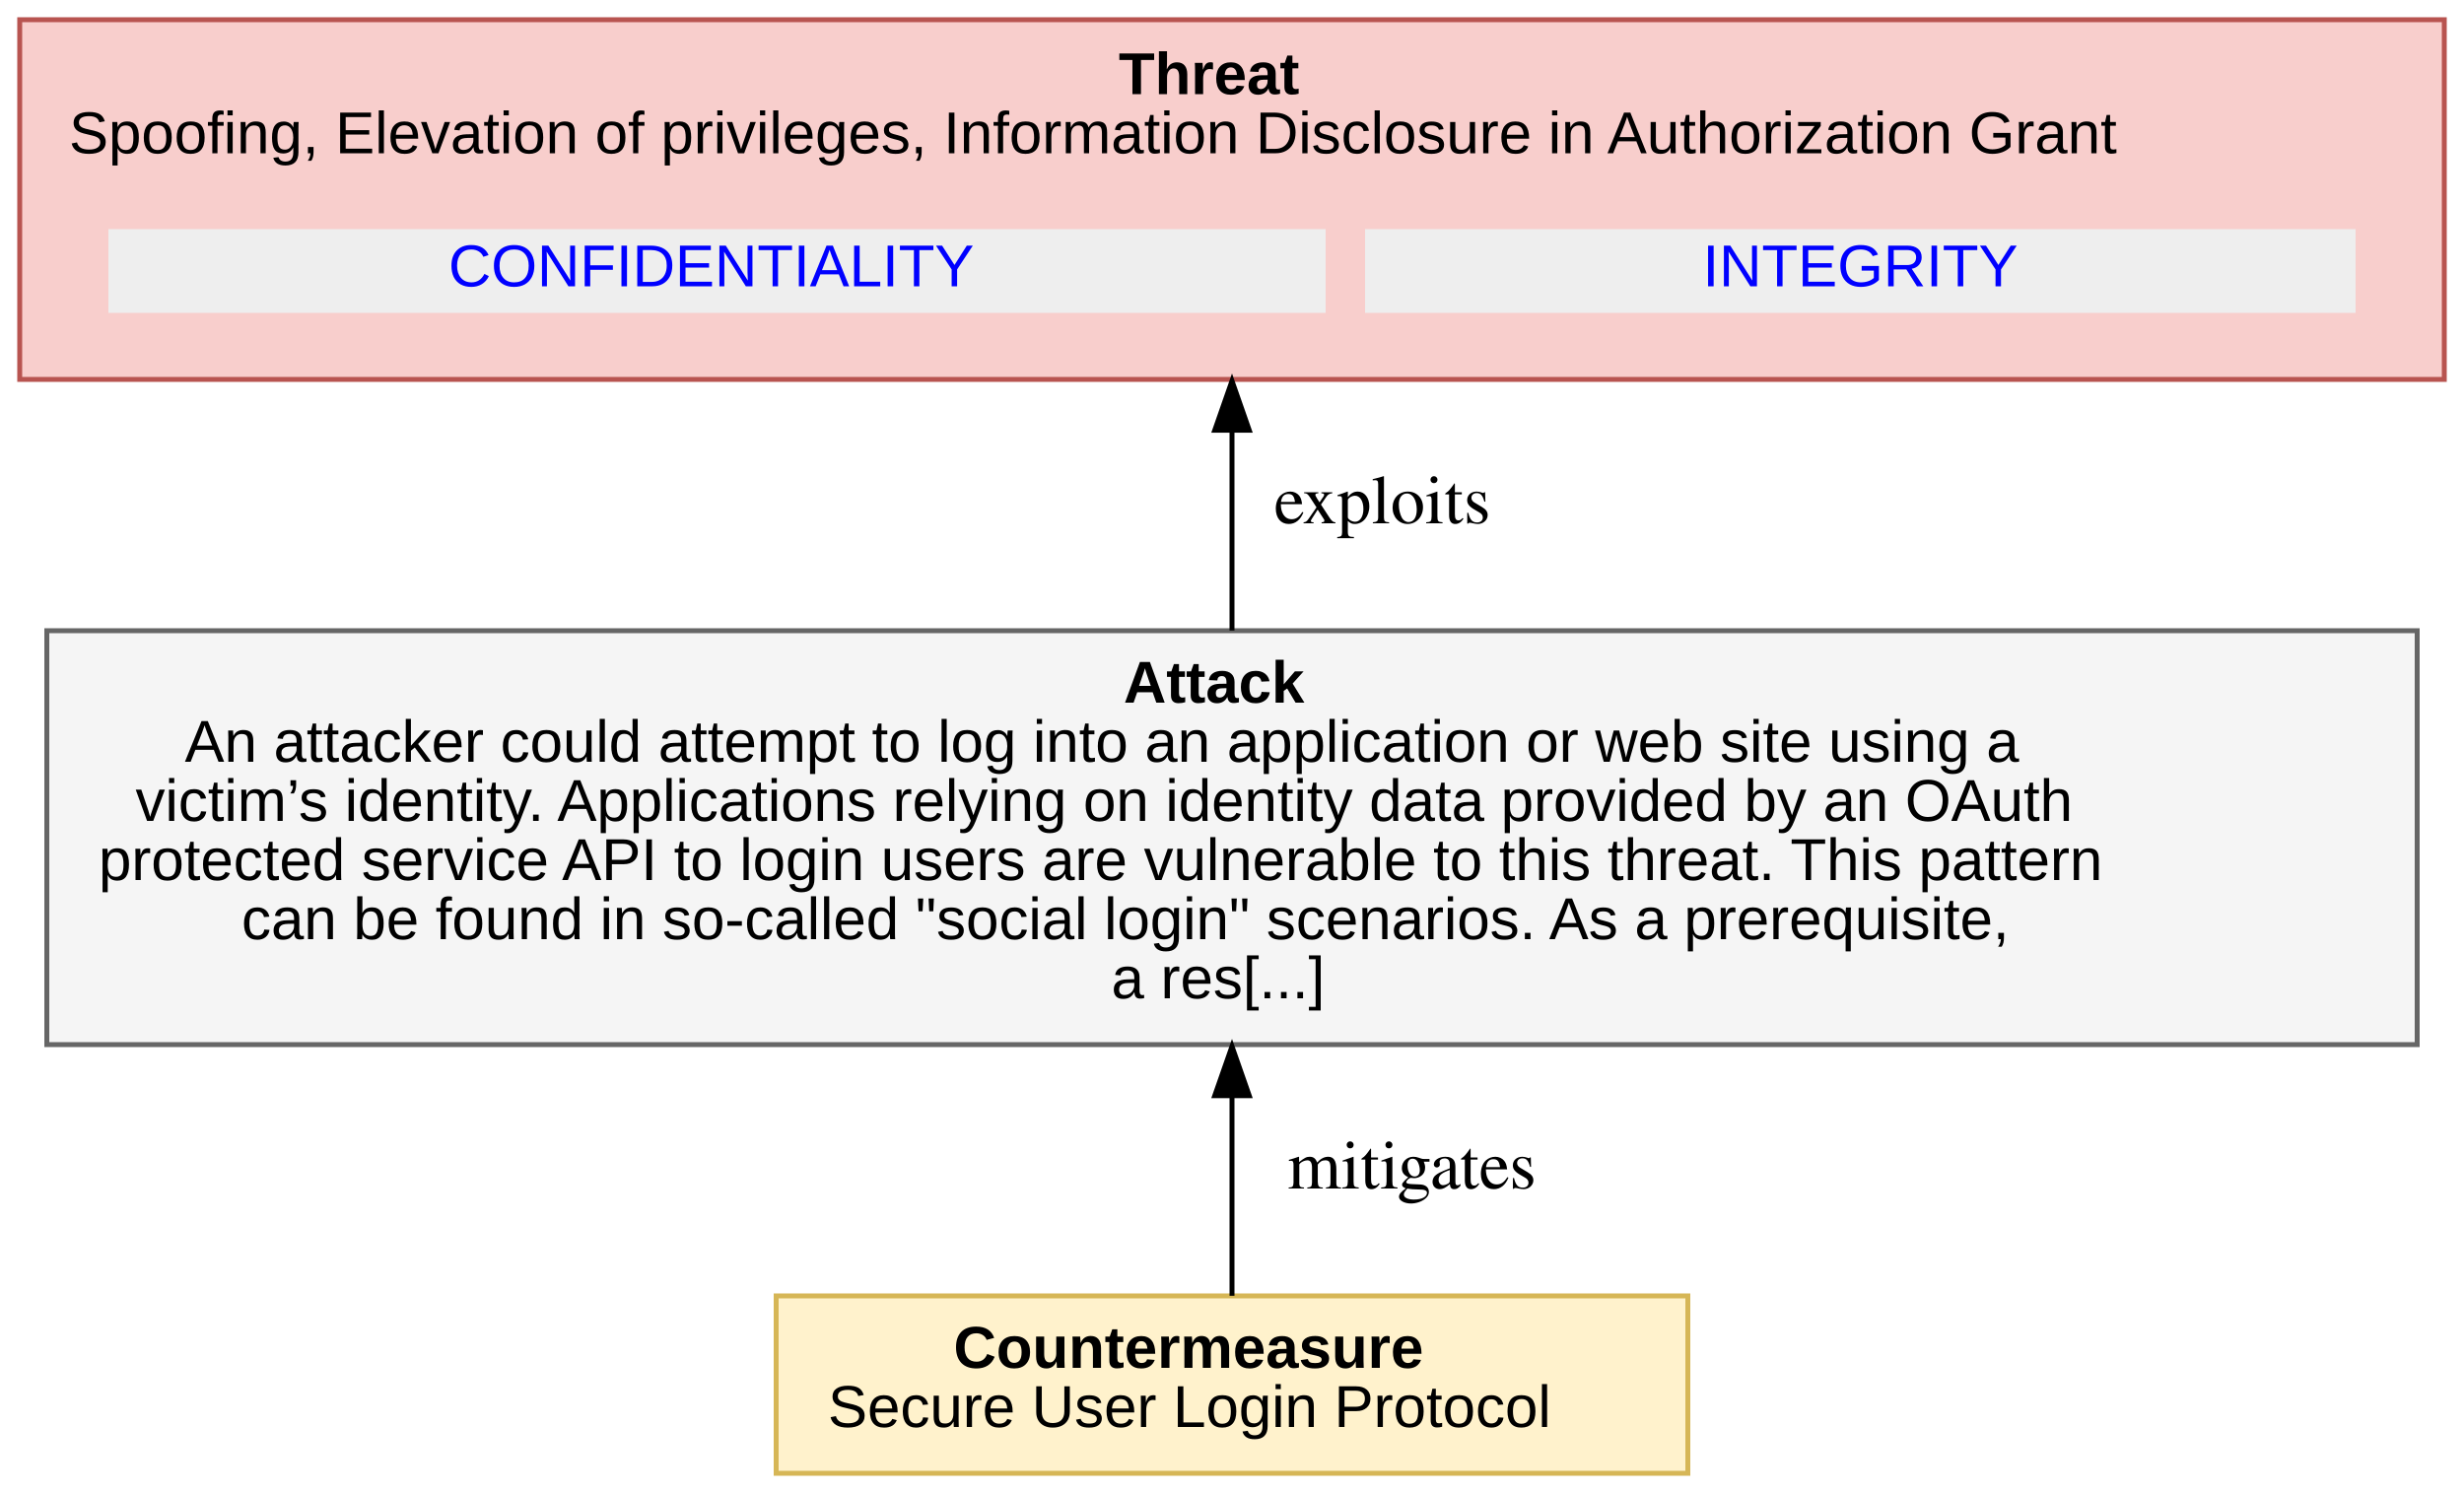
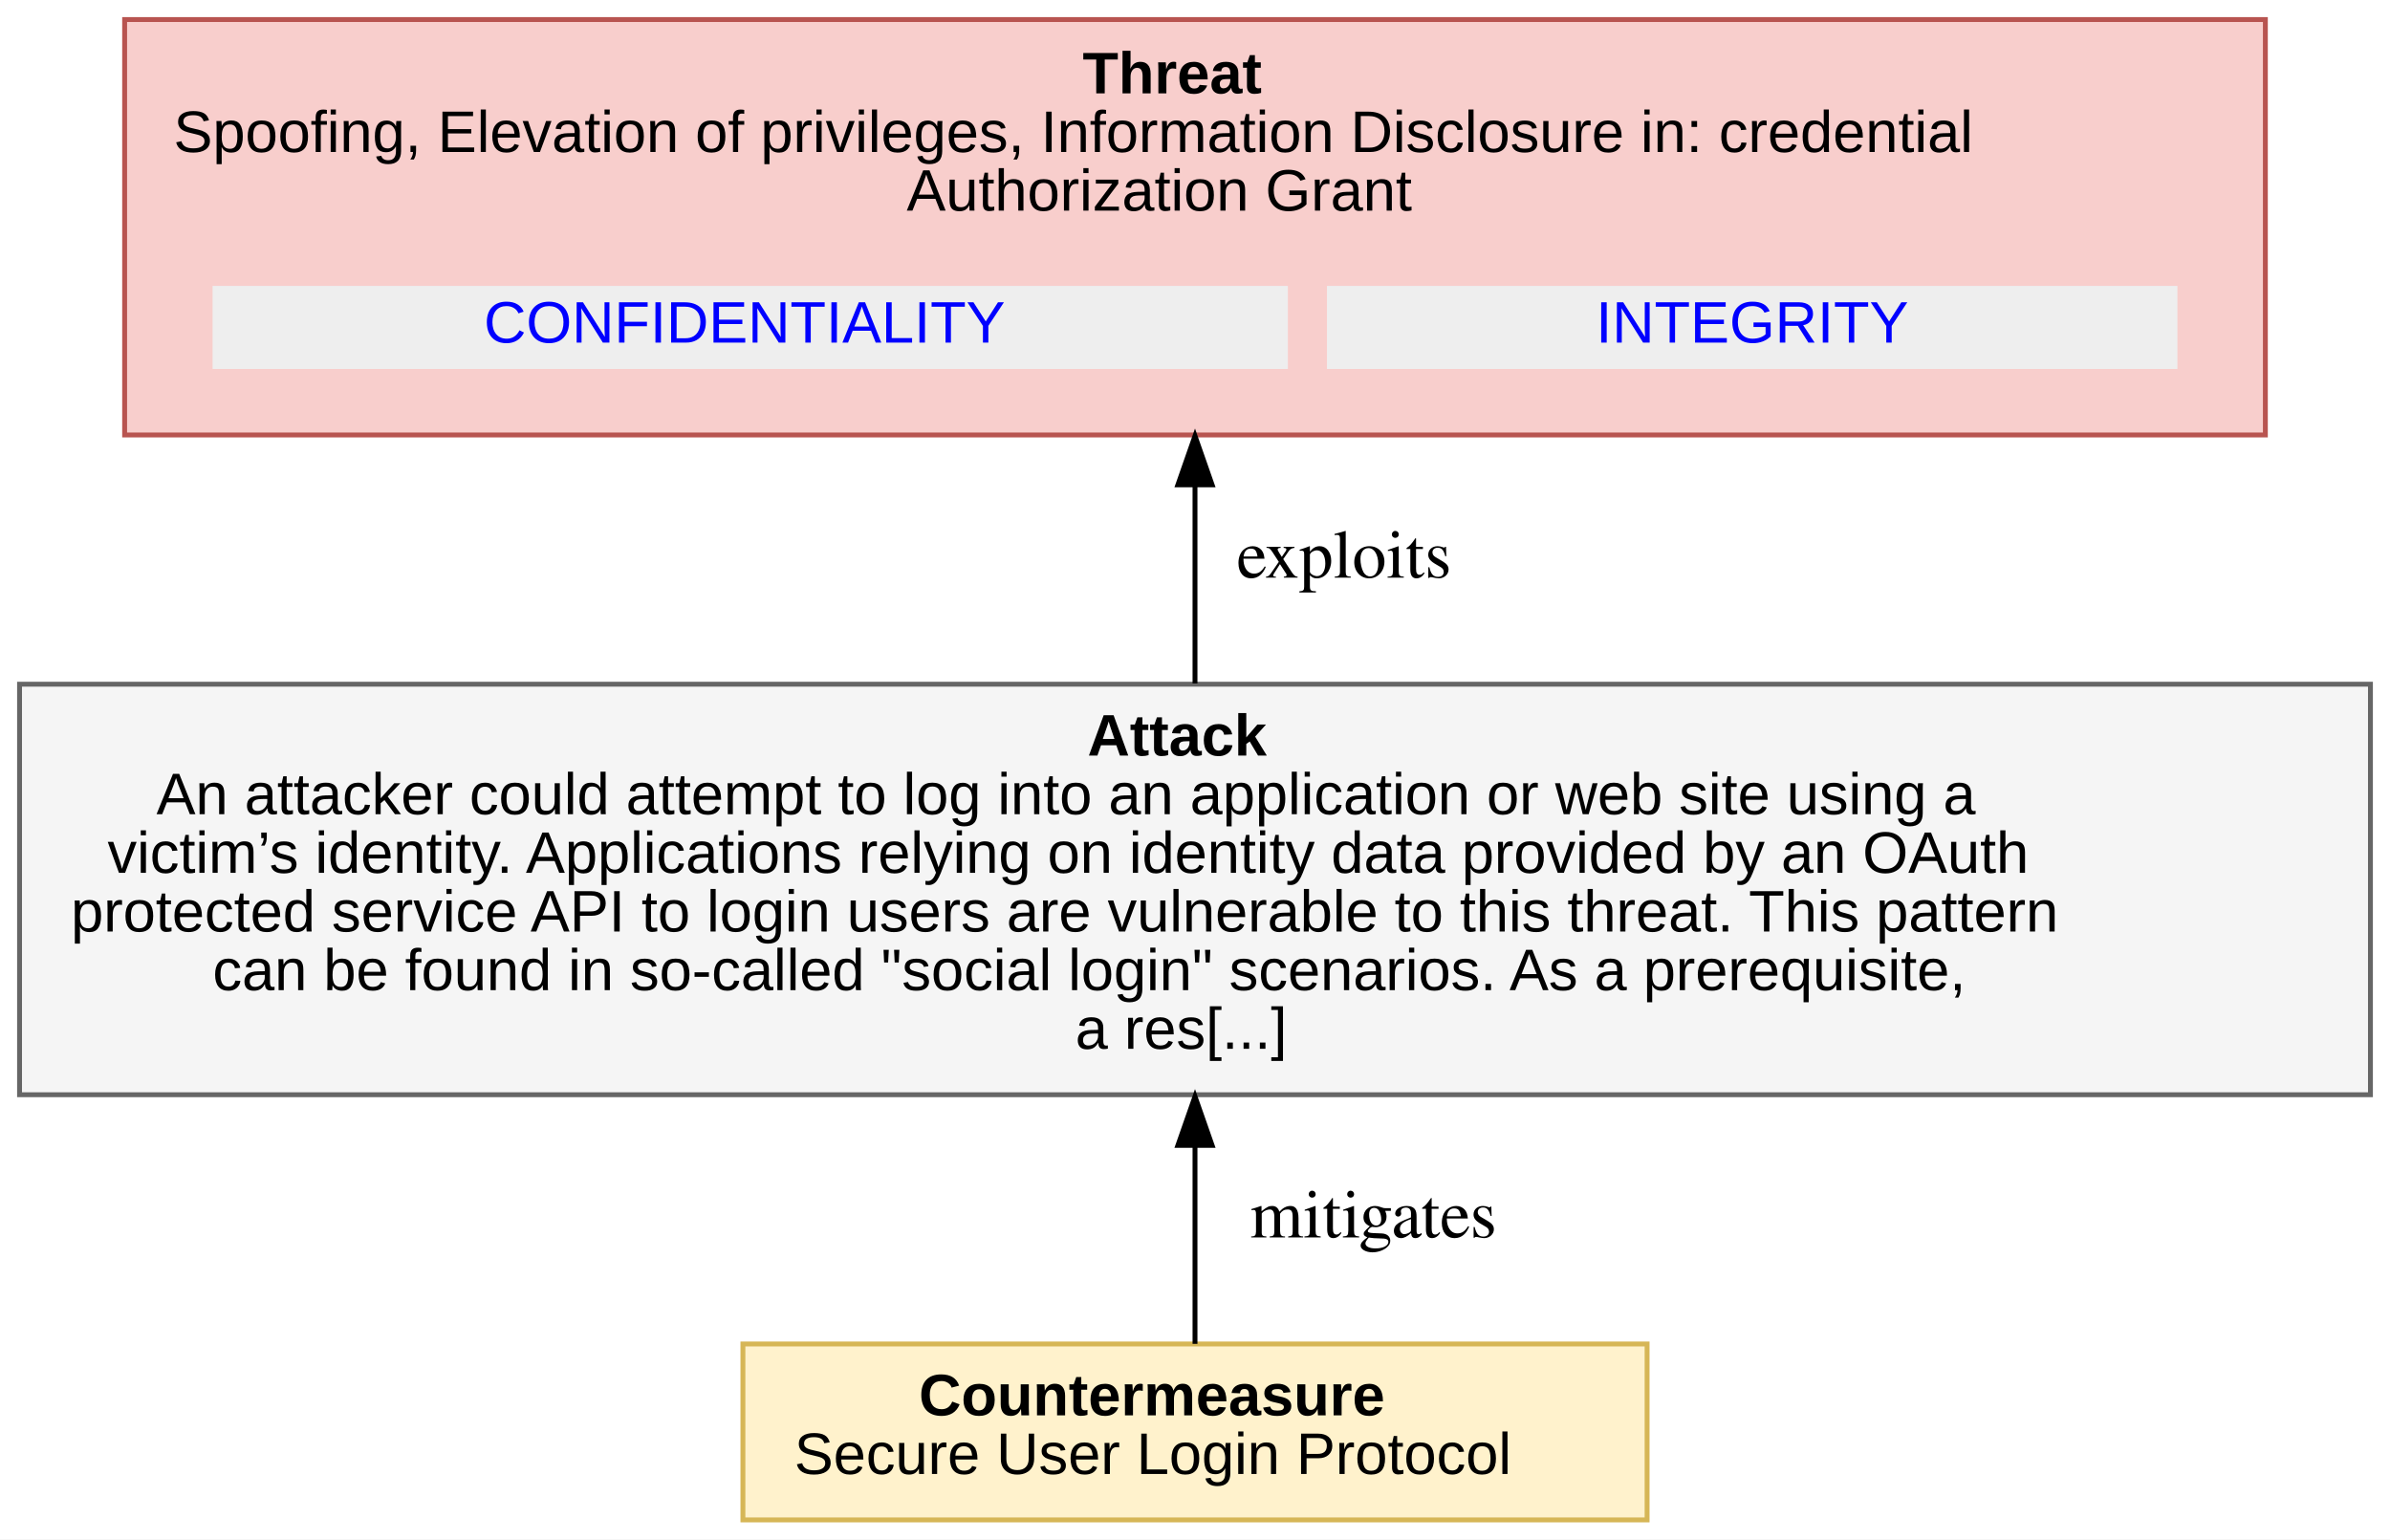
- <svg xmlns="http://www.w3.org/2000/svg" xmlns:xlink="http://www.w3.org/1999/xlink" width="500pt" height="303pt" viewBox="0.00 0.00 500.00 303.00">
-   <g id="graph0" class="graph" transform="scale(1 1) rotate(0) translate(4 299)">
-     <polygon fill="white" stroke="transparent" points="-4,4 -4,-299 496,-299 496,4 -4,4" />
+ <svg xmlns="http://www.w3.org/2000/svg" xmlns:xlink="http://www.w3.org/1999/xlink" width="489pt" height="315pt" viewBox="0.00 0.00 489.00 315.00">
+   <g id="graph0" class="graph" transform="scale(1 1) rotate(0) translate(4 311)">
+     <polygon fill="white" stroke="transparent" points="-4,4 -4,-311 485,-311 485,4 -4,4" />
    <g id="node1" class="node">
-       <polygon fill="#f8cecc" stroke="#b85450" points="492,-295 0,-295 0,-222 492,-222 492,-295" />
-       <text text-anchor="start" x="223" y="-279.9" font-family="Arial" font-weight="bold" font-size="12.00">Threat</text>
-       <text text-anchor="start" x="10" y="-267.9" font-family="Arial" font-size="12.00"> Spoofing, Elevation of privileges, Information Disclosure in Authorization Grant</text>
+       <polygon fill="#f8cecc" stroke="#b85450" points="459.5,-307 21.5,-307 21.5,-222 459.5,-222 459.5,-307" />
+       <text text-anchor="start" x="217.5" y="-291.9" font-family="Arial" font-weight="bold" font-size="12.00">Threat</text>
+       <text text-anchor="start" x="31.5" y="-279.9" font-family="Arial" font-size="12.00"> Spoofing, Elevation of privileges, Information Disclosure in: credential</text>
+       <text text-anchor="start" x="181.5" y="-267.9" font-family="Arial" font-size="12.00">Authorization Grant</text>
      <g id="a_node1_0">
        <a xlink:href="#OAuth2.CONFIDENTIALITY" xlink:title="&lt;TABLE&gt;">
-           <polygon fill="#eeeeee" stroke="transparent" points="18,-235.5 18,-252.5 265,-252.5 265,-235.5 18,-235.5" />
-           <text text-anchor="start" x="87" y="-240.9" font-family="Arial" font-size="12.00" fill="blue">CONFIDENTIALITY</text>
+           <polygon fill="#eeeeee" stroke="transparent" points="39.5,-235.5 39.5,-252.5 259.5,-252.5 259.5,-235.5 39.5,-235.5" />
+           <text text-anchor="start" x="95" y="-240.9" font-family="Arial" font-size="12.00" fill="blue">CONFIDENTIALITY</text>
        </a>
      </g>
      <g id="a_node1_1">
        <a xlink:href="#OAuth2.INTEGRITY" xlink:title="&lt;TABLE&gt;">
-           <polygon fill="#eeeeee" stroke="transparent" points="273,-235.5 273,-252.5 474,-252.5 474,-235.5 273,-235.5" />
-           <text text-anchor="start" x="341.5" y="-240.9" font-family="Arial" font-size="12.00" fill="blue">INTEGRITY</text>
+           <polygon fill="#eeeeee" stroke="transparent" points="267.5,-235.5 267.5,-252.5 441.5,-252.5 441.5,-235.5 267.5,-235.5" />
+           <text text-anchor="start" x="322.5" y="-240.9" font-family="Arial" font-size="12.00" fill="blue">INTEGRITY</text>
        </a>
      </g>
    </g>
    <g id="node2" class="node">
-       <polygon fill="#f5f5f5" stroke="#666666" points="486.5,-171 5.5,-171 5.5,-87 486.5,-87 486.5,-171" />
-       <text text-anchor="start" x="224" y="-156.4" font-family="Arial" font-weight="bold" font-size="12.00">Attack</text>
-       <text text-anchor="start" x="33.5" y="-144.4" font-family="Arial" font-size="12.00">An attacker could attempt to log into an application or web site using a</text>
-       <text text-anchor="start" x="23.5" y="-132.4" font-family="Arial" font-size="12.00">victim’s identity. Applications relying on identity data provided by an OAuth</text>
-       <text text-anchor="start" x="16" y="-120.4" font-family="Arial" font-size="12.00">protected service API to login users are vulnerable to this threat. This pattern</text>
-       <text text-anchor="start" x="45" y="-108.4" font-family="Arial" font-size="12.00">can be found in so-called "social login" scenarios. As a prerequisite,</text>
-       <text text-anchor="start" x="221.5" y="-96.4" font-family="Arial" font-size="12.00">a res[...]</text>
+       <polygon fill="#f5f5f5" stroke="#666666" points="481,-171 0,-171 0,-87 481,-87 481,-171" />
+       <text text-anchor="start" x="218.5" y="-156.4" font-family="Arial" font-weight="bold" font-size="12.00">Attack</text>
+       <text text-anchor="start" x="28" y="-144.4" font-family="Arial" font-size="12.00">An attacker could attempt to log into an application or web site using a</text>
+       <text text-anchor="start" x="18" y="-132.4" font-family="Arial" font-size="12.00">victim’s identity. Applications relying on identity data provided by an OAuth</text>
+       <text text-anchor="start" x="10.5" y="-120.4" font-family="Arial" font-size="12.00">protected service API to login users are vulnerable to this threat. This pattern</text>
+       <text text-anchor="start" x="39.5" y="-108.4" font-family="Arial" font-size="12.00">can be found in so-called "social login" scenarios. As a prerequisite,</text>
+       <text text-anchor="start" x="216" y="-96.4" font-family="Arial" font-size="12.00">a res[...]</text>
    </g>
    <g id="edge1" class="edge">
-       <path fill="none" stroke="black" d="M246,-171.04C246,-183.91 246,-198.2 246,-211.39" />
-       <polygon fill="black" stroke="black" points="242.5,-211.69 246,-221.69 249.5,-211.69 242.5,-211.69" />
-       <text text-anchor="middle" x="276.5" y="-192.8" font-family="Times,serif" font-size="14.00"> exploits</text>
+       <path fill="none" stroke="black" d="M240.5,-171.14C240.5,-183.96 240.5,-198.27 240.5,-211.72" />
+       <polygon fill="black" stroke="black" points="237,-211.8 240.5,-221.8 244,-211.8 237,-211.8" />
+       <text text-anchor="middle" x="271" y="-192.8" font-family="Times,serif" font-size="14.00"> exploits</text>
    </g>
    <g id="node3" class="node">
-       <polygon fill="#fff2cc" stroke="#d6b656" points="338.5,-36 153.5,-36 153.5,0 338.5,0 338.5,-36" />
-       <text text-anchor="start" x="189.5" y="-21.4" font-family="Arial" font-weight="bold" font-size="12.00">Countermeasure</text>
-       <text text-anchor="start" x="164" y="-9.4" font-family="Arial" font-size="12.00"> Secure User Login Protocol</text>
+       <polygon fill="#fff2cc" stroke="#d6b656" points="333,-36 148,-36 148,0 333,0 333,-36" />
+       <text text-anchor="start" x="184" y="-21.4" font-family="Arial" font-weight="bold" font-size="12.00">Countermeasure</text>
+       <text text-anchor="start" x="158.5" y="-9.4" font-family="Arial" font-size="12.00"> Secure User Login Protocol</text>
    </g>
    <g id="edge2" class="edge">
-       <path fill="none" stroke="black" d="M246,-36.03C246,-47.03 246,-61.96 246,-76.6" />
-       <polygon fill="black" stroke="black" points="242.5,-76.64 246,-86.64 249.5,-76.64 242.5,-76.64" />
-       <text text-anchor="middle" x="282.5" y="-57.8" font-family="Times,serif" font-size="14.00"> mitigates</text>
+       <path fill="none" stroke="black" d="M240.5,-36.03C240.5,-47.03 240.5,-61.96 240.5,-76.6" />
+       <polygon fill="black" stroke="black" points="237,-76.64 240.5,-86.64 244,-76.64 237,-76.64" />
+       <text text-anchor="middle" x="277" y="-57.8" font-family="Times,serif" font-size="14.00"> mitigates</text>
    </g>
  </g>
</svg>
